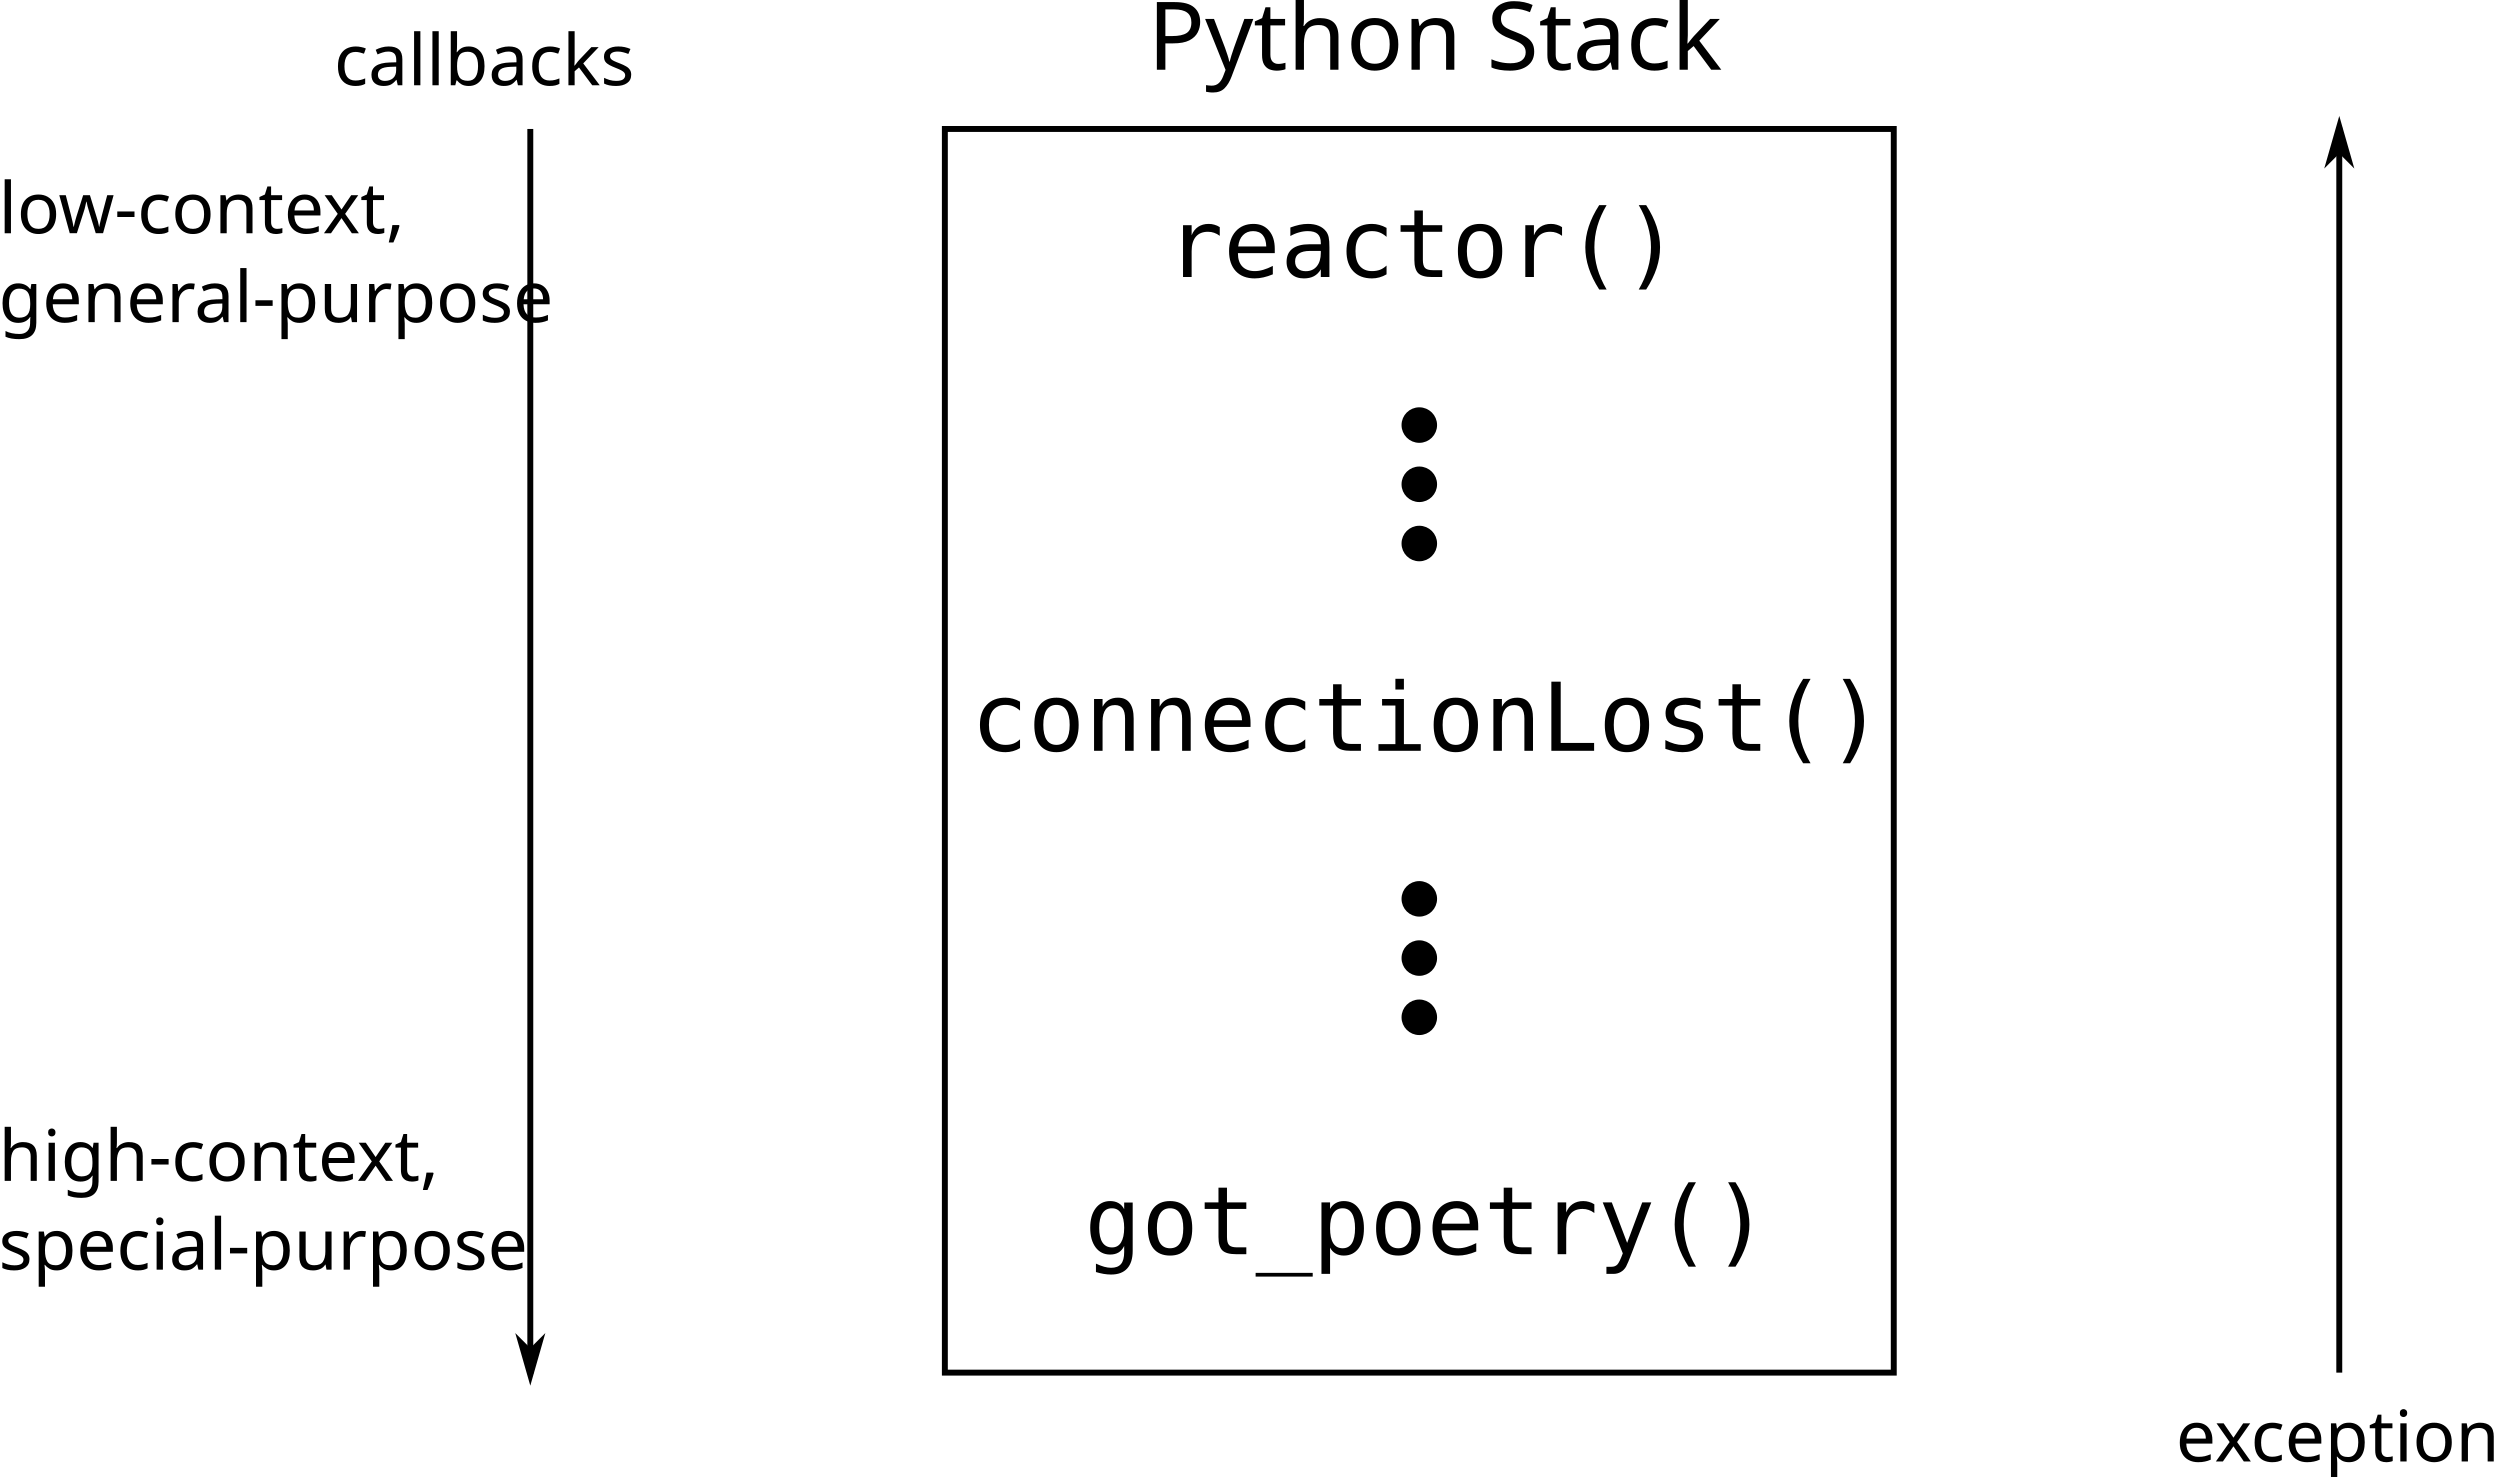
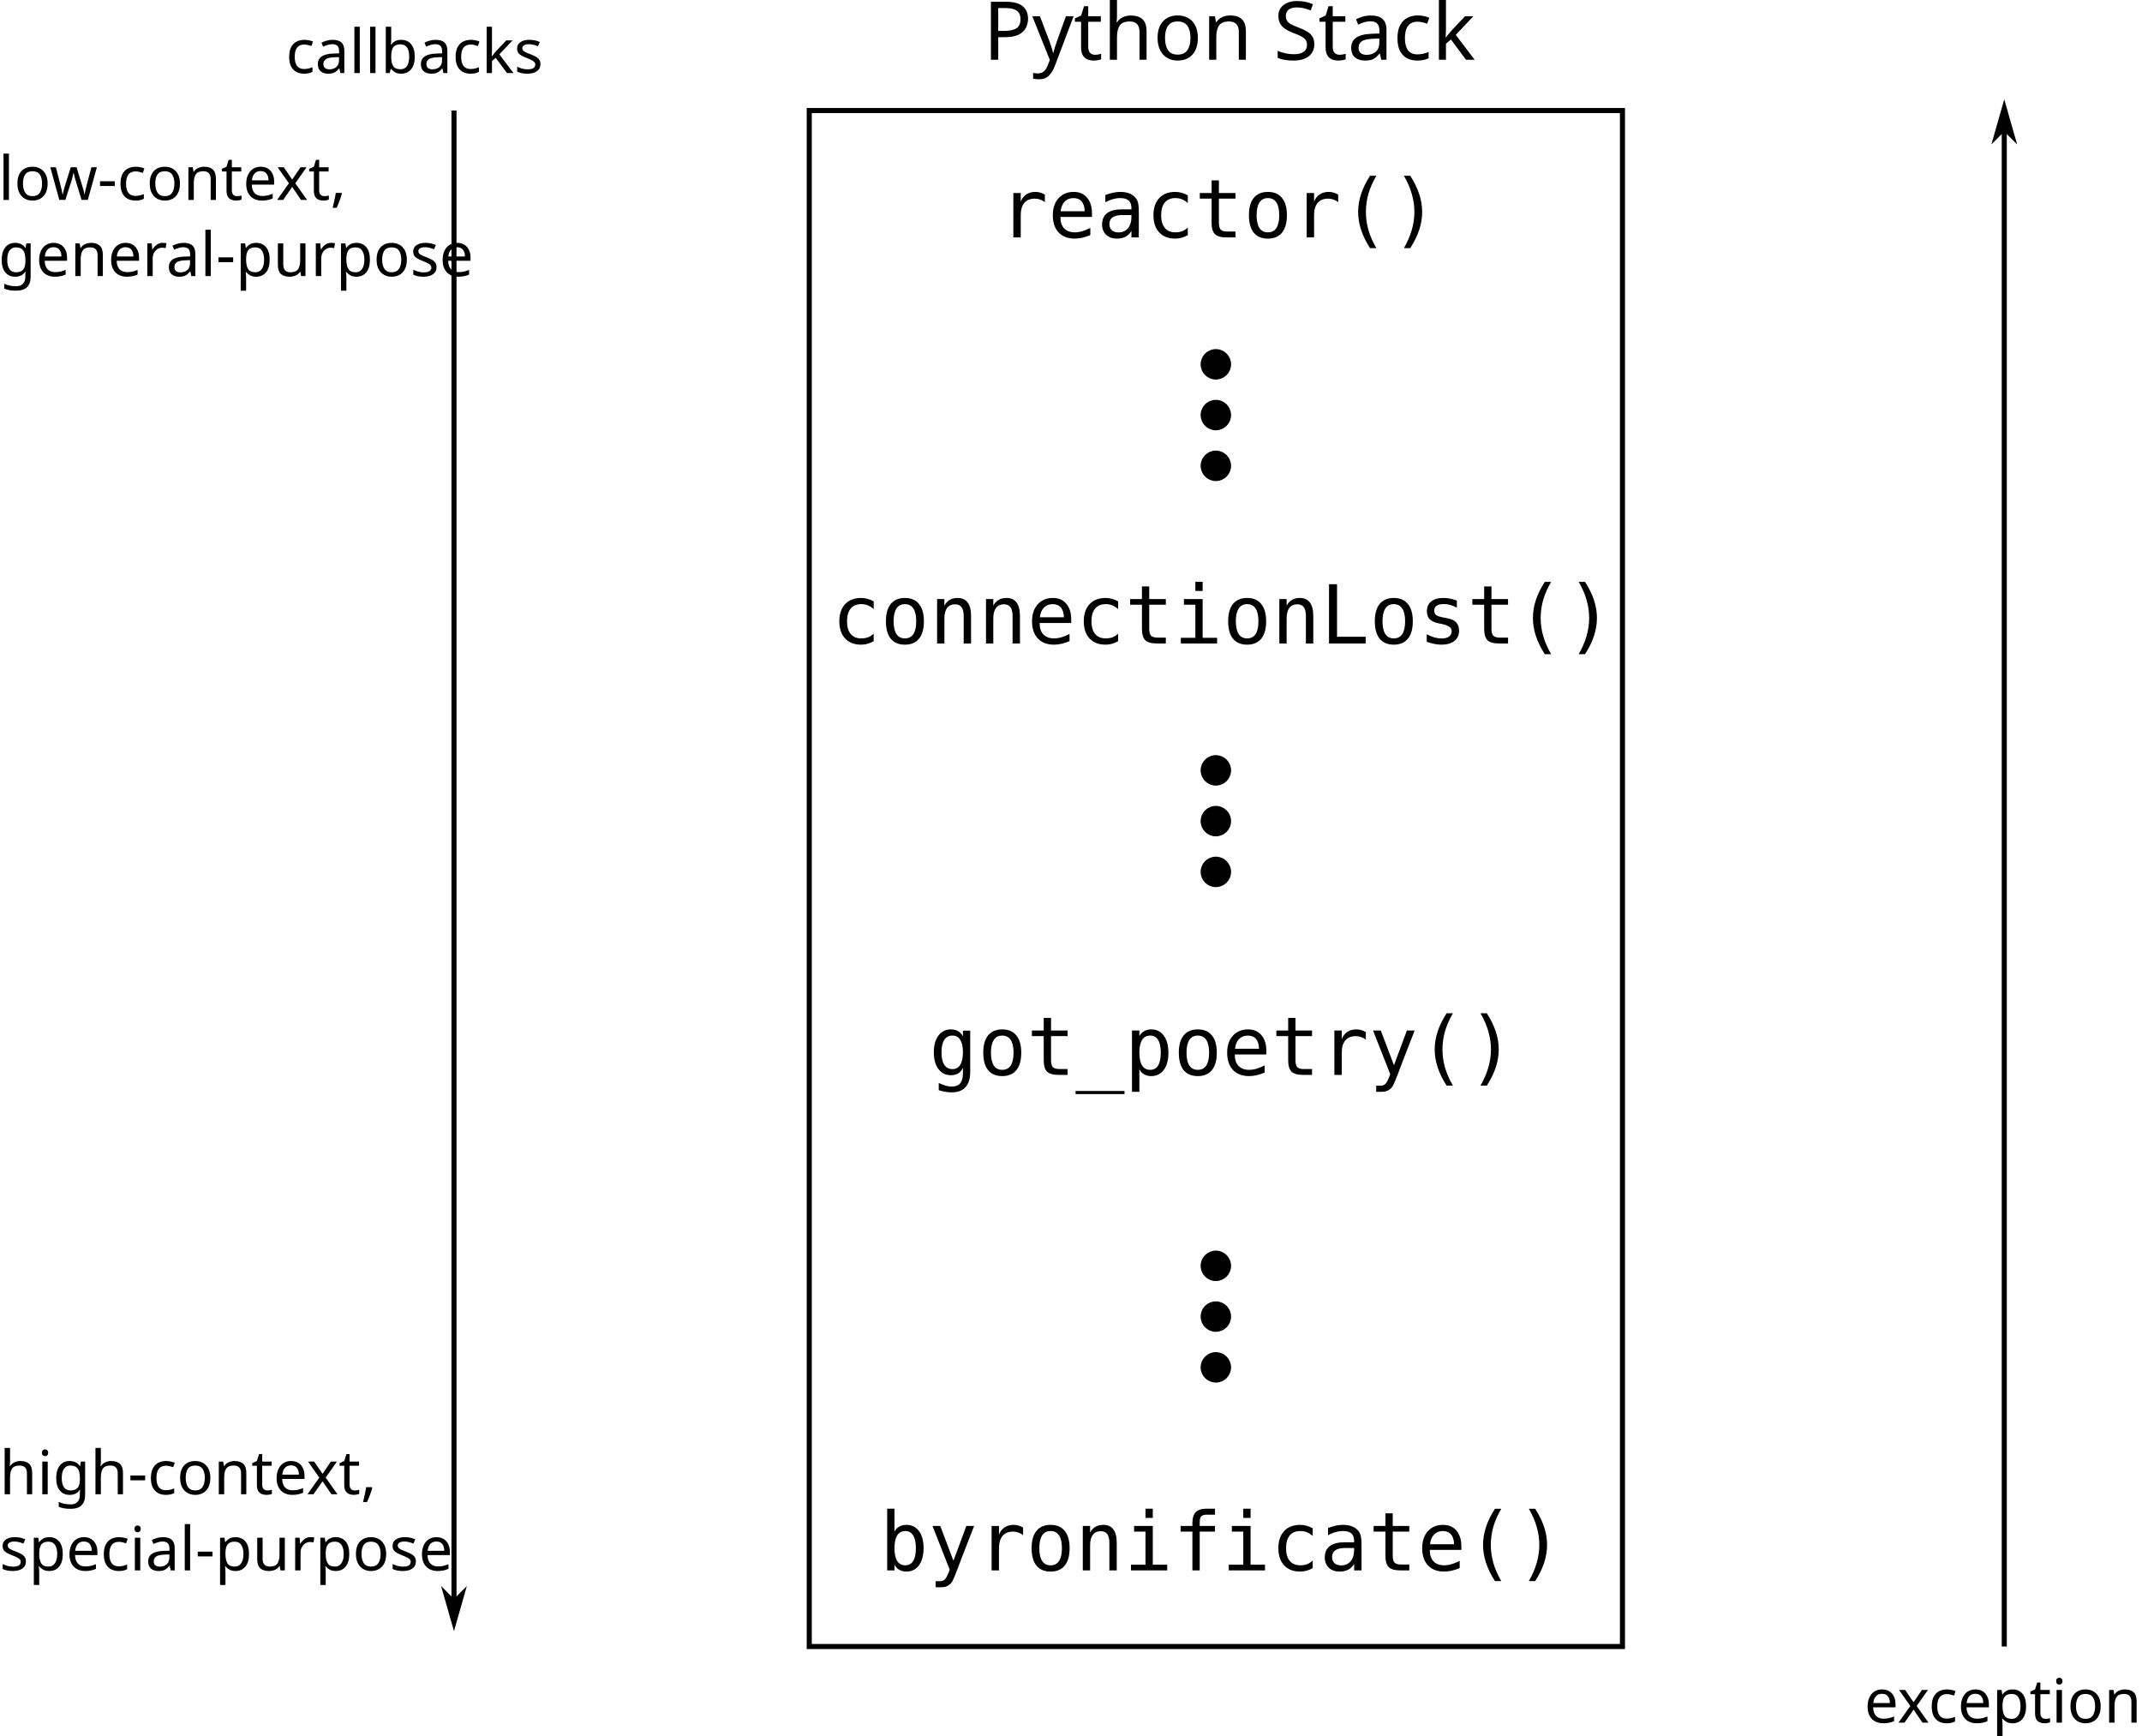
- <svg xmlns="http://www.w3.org/2000/svg" width="422.139" height="249.392" id="svg2" version="1.0">
+ <svg xmlns="http://www.w3.org/2000/svg" width="422.043" height="342.008" id="svg2" version="1.0">
  <defs id="defs4">
    <marker orient="auto" refY="0" refX="0" id="Arrow1Mstart" style="overflow:visible">
      <path id="path4011" d="M 0,0 5,-5 -12.5,0 5,5 0,0 z" style="fill-rule:evenodd;stroke:#000000;stroke-width:1pt;marker-start:none" transform="matrix(0.4,0,0,0.4,4,0)" />
    </marker>
    <marker orient="auto" refY="0" refX="0" id="Arrow1Mend" style="overflow:visible">
      <path id="path3187" d="M 0,0 5,-5 -12.5,0 5,5 0,0 z" style="fill-rule:evenodd;stroke:#000000;stroke-width:1pt;marker-start:none" transform="matrix(-0.4,0,0,-0.4,-4,0)" />
    </marker>
    <marker orient="auto" refY="0" refX="0" id="Arrow1Mstart-1" style="overflow:visible">
      <path id="path4011-9" d="M 0,0 5,-5 -12.5,0 5,5 0,0 z" style="fill-rule:evenodd;stroke:#000000;stroke-width:1pt;marker-start:none" transform="matrix(0.4,0,0,0.4,4,0)" />
    </marker>
  </defs>
-   <g id="layer1" transform="translate(-111.8097,-31.39575)">
-     <path style="fill:none;stroke:#000000;stroke-width:1;stroke-linecap:butt;stroke-linejoin:miter;stroke-miterlimit:4;stroke-opacity:1;stroke-dasharray:none;marker-start:none;marker-end:url(#Arrow1Mend)" d="m 201.354,53.172 0,210.233" id="path2403" />
+   <g id="layer1" transform="translate(-111.9057,-31.39575)">
+     <path style="fill:none;stroke:#000000;stroke-width:1;stroke-linecap:butt;stroke-linejoin:miter;stroke-miterlimit:4;stroke-opacity:1;stroke-dasharray:none;marker-start:none;marker-end:url(#Arrow1Mend)" d="m 201.354,53.172 0,297.616" id="path2403" />
    <text xml:space="preserve" style="font-size:16px;font-style:normal;font-variant:normal;font-weight:normal;font-stretch:normal;fill:#000000;fill-opacity:1;stroke:none;font-family:Bitstream Charter;-inkscape-font-specification:Bitstream Charter" x="305.606" y="43.172" id="text3479">
      <tspan id="tspan3481" x="305.606" y="43.172">Python Stack</tspan>
    </text>
-     <rect style="fill:none;stroke:#000000;stroke-width:1;stroke-miterlimit:4;stroke-opacity:1;stroke-dasharray:none" id="rect4851" width="160.228" height="210" x="271.354" y="53.172" />
+     <rect style="fill:none;stroke:#000000;stroke-width:1;stroke-miterlimit:4;stroke-opacity:1;stroke-dasharray:none" id="rect4851" width="160.228" height="302.616" x="271.354" y="53.172" />
    <text xml:space="preserve" style="font-size:16px;font-style:normal;font-variant:normal;font-weight:normal;font-stretch:normal;fill:#000000;fill-opacity:1;stroke:none;font-family:Andale Mono;-inkscape-font-specification:Andale Mono" x="308.741" y="78.172" id="text2403-1">
      <tspan id="tspan2405-6" x="308.741" y="78.172">reactor()</tspan>
    </text>
    <path style="fill:#000000;fill-opacity:1;stroke:#000000;stroke-width:1;stroke-miterlimit:4;stroke-opacity:1;stroke-dasharray:none" id="path4889" d="m -50,58.174 c 0,1.381 -1.119,2.5 -2.5,2.5 -1.381,0 -2.5,-1.119 -2.5,-2.5 0,-1.381 1.119,-2.5 2.5,-2.5 1.381,0 2.5,1.119 2.5,2.5 z" transform="matrix(1,0,0,0.9999982,403.9677,44.99816)" />
    <path style="fill:#000000;fill-opacity:1;stroke:#000000;stroke-width:1;stroke-miterlimit:4;stroke-opacity:1;stroke-dasharray:none" id="path4889-9" d="m -50,58.174 c 0,1.381 -1.119,2.5 -2.5,2.5 -1.381,0 -2.5,-1.119 -2.5,-2.5 0,-1.381 1.119,-2.5 2.5,-2.5 1.381,0 2.5,1.119 2.5,2.5 z" transform="matrix(1,0,0,0.9999982,403.9677,54.99814)" />
    <path style="fill:#000000;fill-opacity:1;stroke:#000000;stroke-width:1;stroke-miterlimit:4;stroke-opacity:1;stroke-dasharray:none" id="path4889-1" d="m -50,58.174 c 0,1.381 -1.119,2.5 -2.5,2.5 -1.381,0 -2.5,-1.119 -2.5,-2.5 0,-1.381 1.119,-2.5 2.5,-2.5 1.381,0 2.5,1.119 2.5,2.5 z" transform="matrix(1,0,0,0.9999982,403.9677,64.99813)" />
    <text xml:space="preserve" style="font-size:16px;font-style:normal;font-variant:normal;font-weight:normal;font-stretch:normal;fill:#000000;fill-opacity:1;stroke:none;font-family:Andale Mono;-inkscape-font-specification:Andale Mono" x="275.749" y="158.172" id="text2403-1-1">
      <tspan id="tspan2405-6-5" x="275.749" y="158.172">connectionLost()</tspan>
    </text>
    <path style="fill:#000000;fill-opacity:1;stroke:#000000;stroke-width:1;stroke-miterlimit:4;stroke-opacity:1;stroke-dasharray:none" id="path4889-6" d="m -50,58.174 c 0,1.381 -1.119,2.5 -2.5,2.5 -1.381,0 -2.5,-1.119 -2.5,-2.5 0,-1.381 1.119,-2.5 2.5,-2.5 1.381,0 2.5,1.119 2.5,2.5 z" transform="matrix(1,0,0,0.9999982,403.9677,124.9981)" />
    <path style="fill:#000000;fill-opacity:1;stroke:#000000;stroke-width:1;stroke-miterlimit:4;stroke-opacity:1;stroke-dasharray:none" id="path4889-9-8" d="m -50,58.174 c 0,1.381 -1.119,2.5 -2.5,2.5 -1.381,0 -2.5,-1.119 -2.5,-2.5 0,-1.381 1.119,-2.5 2.5,-2.5 1.381,0 2.5,1.119 2.5,2.5 z" transform="matrix(1,0,0,0.9999982,403.9677,134.9981)" />
    <path style="fill:#000000;fill-opacity:1;stroke:#000000;stroke-width:1;stroke-miterlimit:4;stroke-opacity:1;stroke-dasharray:none" id="path4889-1-2" d="m -50,58.174 c 0,1.381 -1.119,2.5 -2.5,2.5 -1.381,0 -2.5,-1.119 -2.5,-2.5 0,-1.381 1.119,-2.5 2.5,-2.5 1.381,0 2.5,1.119 2.5,2.5 z" transform="matrix(1,0,0,0.9999982,403.9677,144.9981)" />
    <text xml:space="preserve" style="font-size:16px;font-style:normal;font-variant:normal;font-weight:normal;font-stretch:normal;fill:#000000;fill-opacity:1;stroke:none;font-family:Andale Mono;-inkscape-font-specification:Andale Mono" x="294.929" y="243.172" id="text2403-1-1-7">
      <tspan id="tspan2405-6-5-4" x="294.929" y="243.172">got_poetry()</tspan>
    </text>
-     <text xml:space="preserve" style="font-size:12px;font-style:normal;font-variant:normal;font-weight:normal;font-stretch:normal;fill:#000000;fill-opacity:1;stroke:none;font-family:Bitstream Charter;-inkscape-font-specification:Bitstream Charter" x="479.227" y="278.172" id="text3479-1">
-       <tspan id="tspan3481-9" x="479.227" y="278.172">exceptions</tspan>
+     <text xml:space="preserve" style="font-size:12px;font-style:normal;font-variant:normal;font-weight:normal;font-stretch:normal;fill:#000000;fill-opacity:1;stroke:none;font-family:Bitstream Charter;-inkscape-font-specification:Bitstream Charter" x="479.227" y="370.788" id="text3479-1">
+       <tspan id="tspan3481-9" x="479.227" y="370.788">exceptions</tspan>
    </text>
-     <path style="fill:none;stroke:#000000;stroke-width:1;stroke-linecap:butt;stroke-linejoin:miter;stroke-miterlimit:4;stroke-opacity:1;stroke-dasharray:none;marker-start:url(#Arrow1Mstart);marker-end:none" d="m 506.81,52.939 0,210.233" id="path2403-0" />
+     <path style="fill:none;stroke:#000000;stroke-width:1;stroke-linecap:butt;stroke-linejoin:miter;stroke-miterlimit:4;stroke-opacity:1;stroke-dasharray:none;marker-start:url(#Arrow1Mstart);marker-end:none" d="m 506.81,52.939 0,302.849" id="path2403-0" />
    <text xml:space="preserve" style="font-size:12px;font-style:normal;font-variant:normal;font-weight:normal;font-stretch:normal;text-align:center;text-anchor:middle;fill:#000000;fill-opacity:1;stroke:none;font-family:Bitstream Charter;-inkscape-font-specification:Bitstream Vera Sans" x="201.38" y="45.788" id="text3479-1-1">
      <tspan x="201.38" y="45.788" id="tspan6012" style="-inkscape-font-specification:Bitstream Vera Sans">callbacks</tspan>
    </text>
    <text xml:space="preserve" style="font-size:40px;font-style:normal;font-variant:normal;font-weight:normal;font-stretch:normal;fill:#000000;fill-opacity:1;stroke:none;font-family:Andale Mono;-inkscape-font-specification:Andale Mono" x="-67" y="-30.826" id="text6016" transform="translate(211.3537,52.49804)">
      <tspan id="tspan6018" x="-67" y="-30.826" />
    </text>
-     <text xml:space="preserve" style="font-size:12px;font-style:normal;font-variant:normal;font-weight:normal;font-stretch:normal;fill:#000000;fill-opacity:1;stroke:none;font-family:Bitstream Charter;-inkscape-font-specification:Bitstream Charter" x="111.582" y="230.788" id="text3479-1-2">
-       <tspan id="tspan3481-9-03" x="111.582" y="230.788">high-context,</tspan>
-       <tspan x="111.582" y="245.788" id="tspan6045">special-purpose</tspan>
+     <text xml:space="preserve" style="font-size:12px;font-style:normal;font-variant:normal;font-weight:normal;font-stretch:normal;fill:#000000;fill-opacity:1;stroke:none;font-family:Bitstream Charter;-inkscape-font-specification:Bitstream Charter" x="111.81" y="325.788" id="text3479-1-2">
+       <tspan id="tspan3481-9-03" x="111.81" y="325.788">high-context,</tspan>
+       <tspan x="111.81" y="340.788" id="tspan6045">special-purpose</tspan>
    </text>
    <text xml:space="preserve" style="font-size:12px;font-style:normal;font-variant:normal;font-weight:normal;font-stretch:normal;fill:#000000;fill-opacity:1;stroke:none;font-family:Bitstream Charter;-inkscape-font-specification:Bitstream Charter" x="111.582" y="70.788" id="text3479-1-2-5">
      <tspan id="tspan3481-9-03-1" x="111.582" y="70.788">low-context,</tspan>
      <tspan x="111.582" y="85.788" id="tspan6045-5">general-purpose</tspan>
    </text>
+     <path style="fill:#000000;fill-opacity:1;stroke:#000000;stroke-width:1;stroke-miterlimit:4;stroke-opacity:1;stroke-dasharray:none" id="path4889-6-1" d="m -50,58.174 c 0,1.381 -1.119,2.5 -2.5,2.5 -1.381,0 -2.5,-1.119 -2.5,-2.5 0,-1.381 1.119,-2.5 2.5,-2.5 1.381,0 2.5,1.119 2.5,2.5 z" transform="matrix(1,0,0,0.9999982,403.9677,222.6142)" />
+     <path style="fill:#000000;fill-opacity:1;stroke:#000000;stroke-width:1;stroke-miterlimit:4;stroke-opacity:1;stroke-dasharray:none" id="path4889-9-8-7" d="m -50,58.174 c 0,1.381 -1.119,2.5 -2.5,2.5 -1.381,0 -2.5,-1.119 -2.5,-2.5 0,-1.381 1.119,-2.5 2.5,-2.5 1.381,0 2.5,1.119 2.5,2.5 z" transform="matrix(1,0,0,0.9999982,403.9677,232.6142)" />
+     <path style="fill:#000000;fill-opacity:1;stroke:#000000;stroke-width:1;stroke-miterlimit:4;stroke-opacity:1;stroke-dasharray:none" id="path4889-1-2-6" d="m -50,58.174 c 0,1.381 -1.119,2.5 -2.5,2.5 -1.381,0 -2.5,-1.119 -2.5,-2.5 0,-1.381 1.119,-2.5 2.5,-2.5 1.381,0 2.5,1.119 2.5,2.5 z" transform="matrix(1,0,0,0.9999982,403.9677,242.6142)" />
+     <text xml:space="preserve" style="font-size:16px;font-style:normal;font-variant:normal;font-weight:normal;font-stretch:normal;fill:#000000;fill-opacity:1;stroke:none;font-family:Andale Mono;-inkscape-font-specification:Andale Mono" x="285.19" y="340.788" id="text2403-1-1-7-5">
+       <tspan id="tspan2405-6-5-4-5" x="285.19" y="340.788">byronificate()</tspan>
+     </text>
  </g>
</svg>
